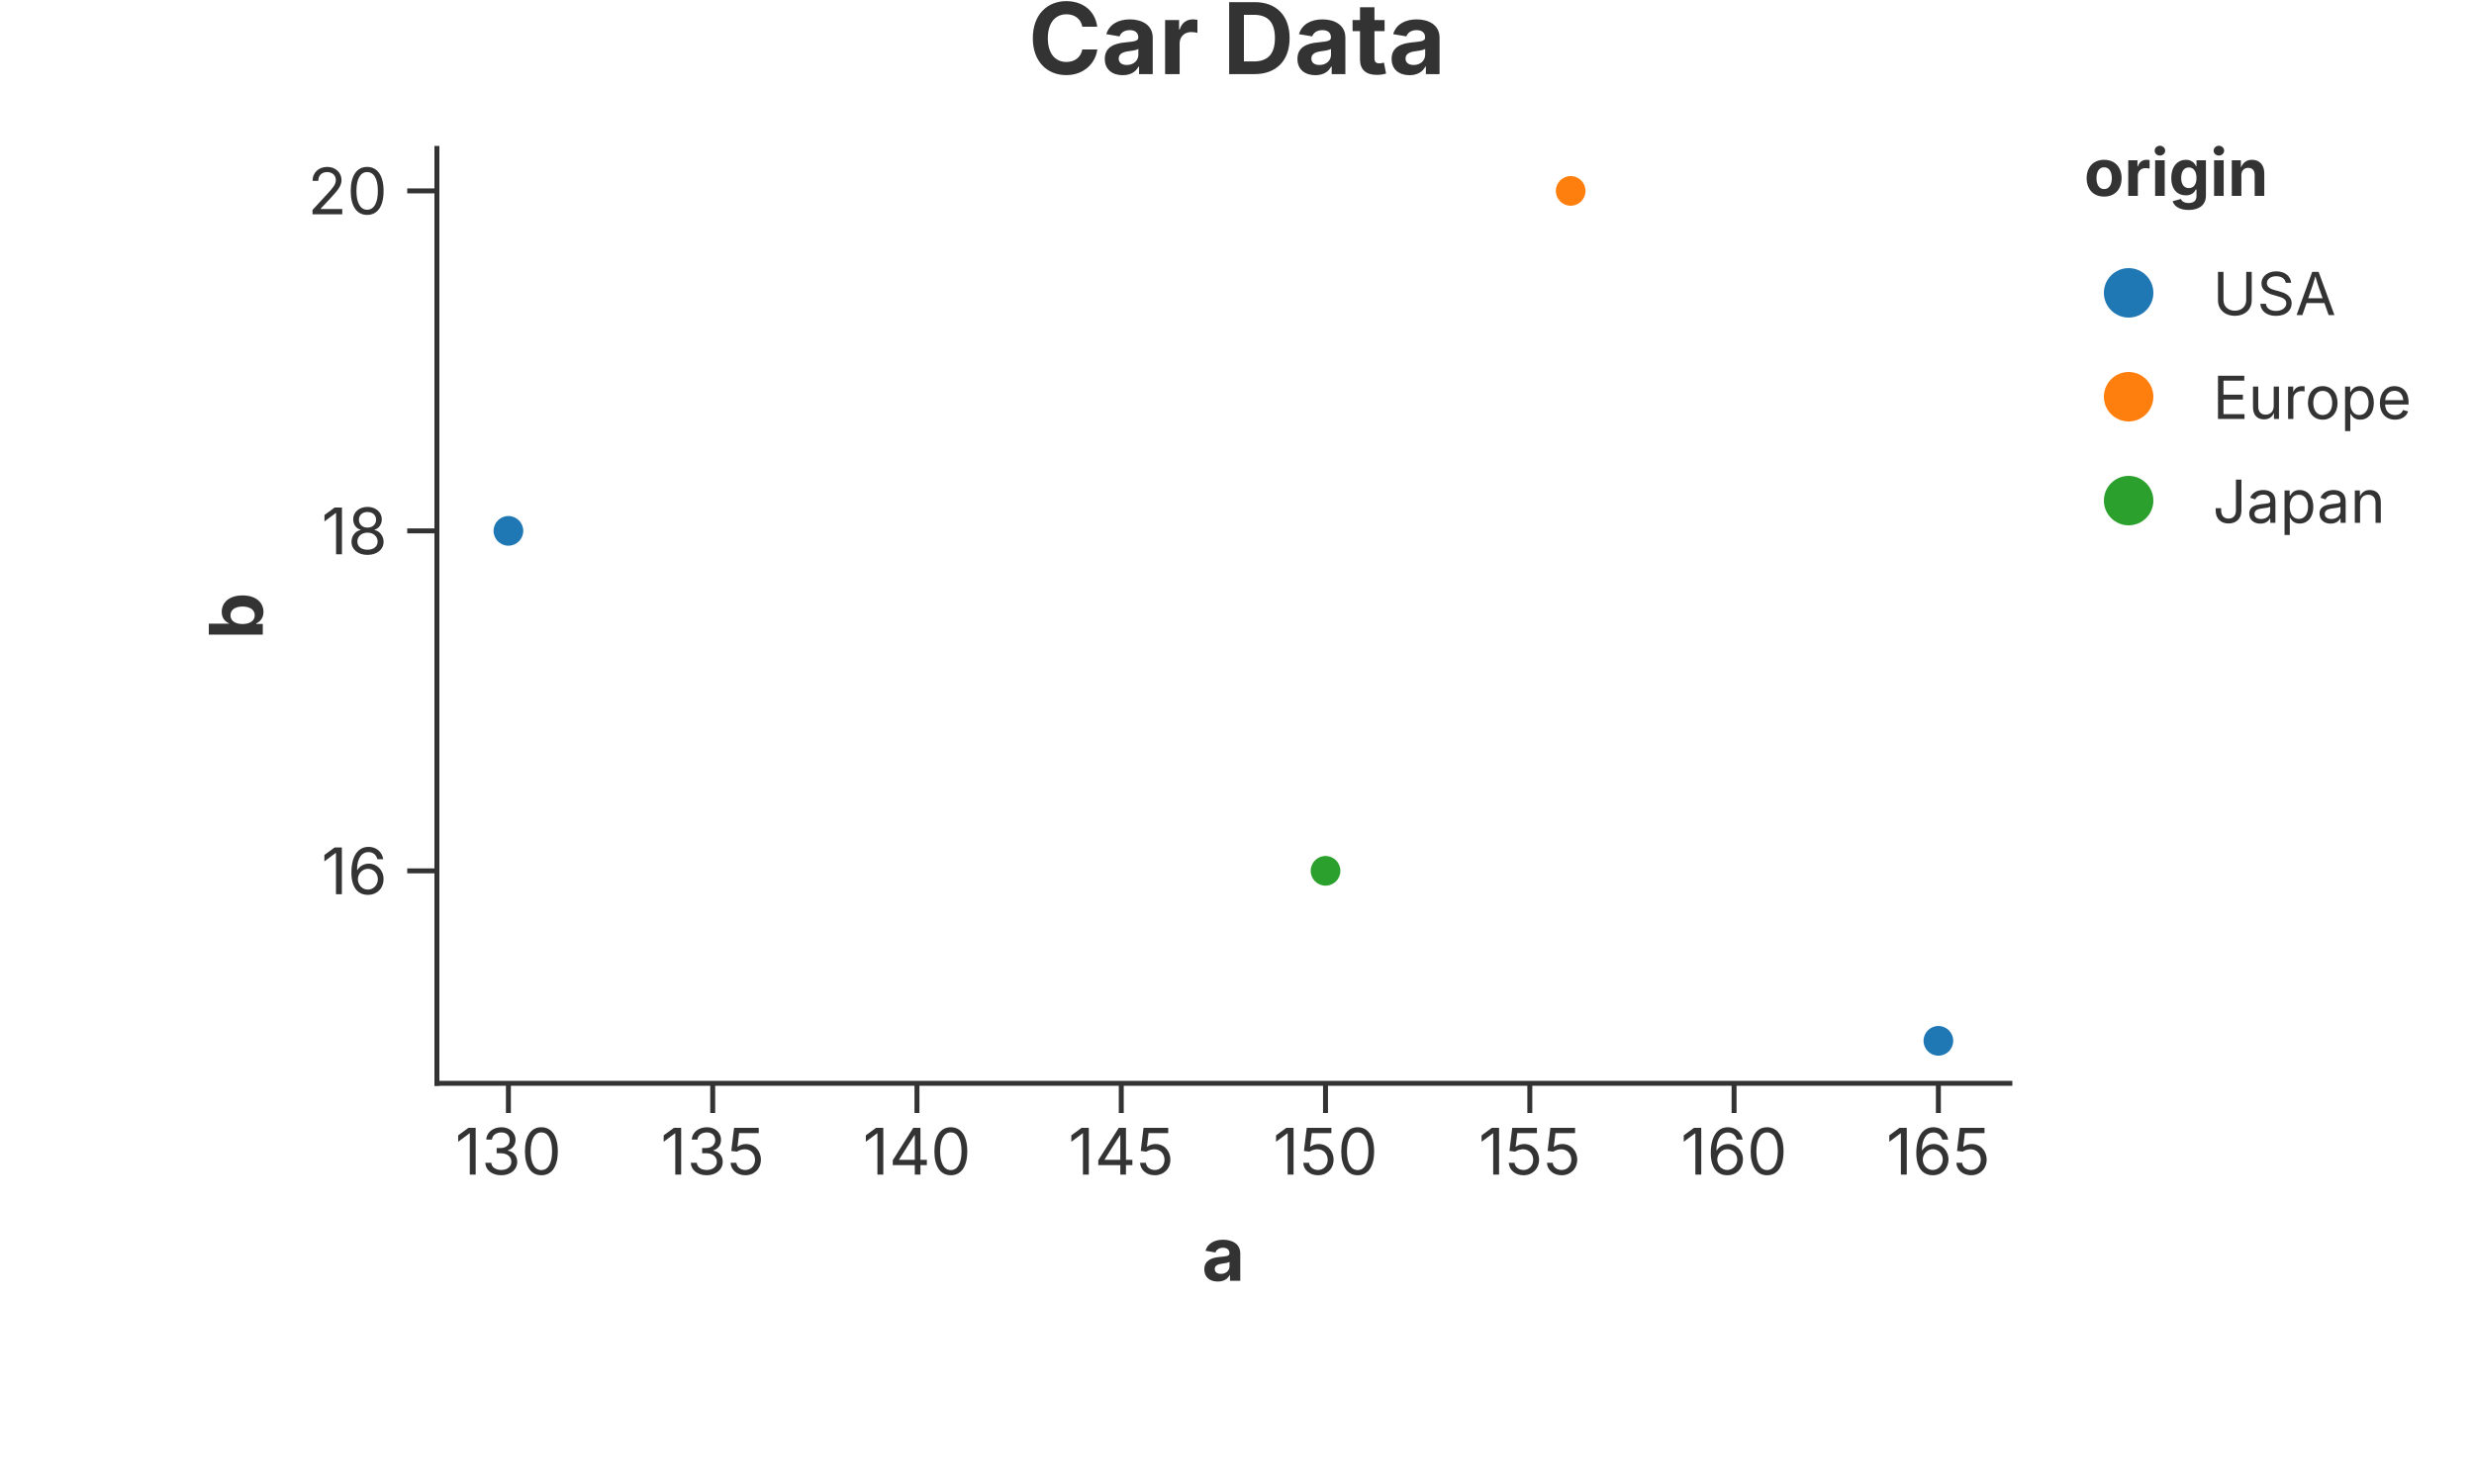
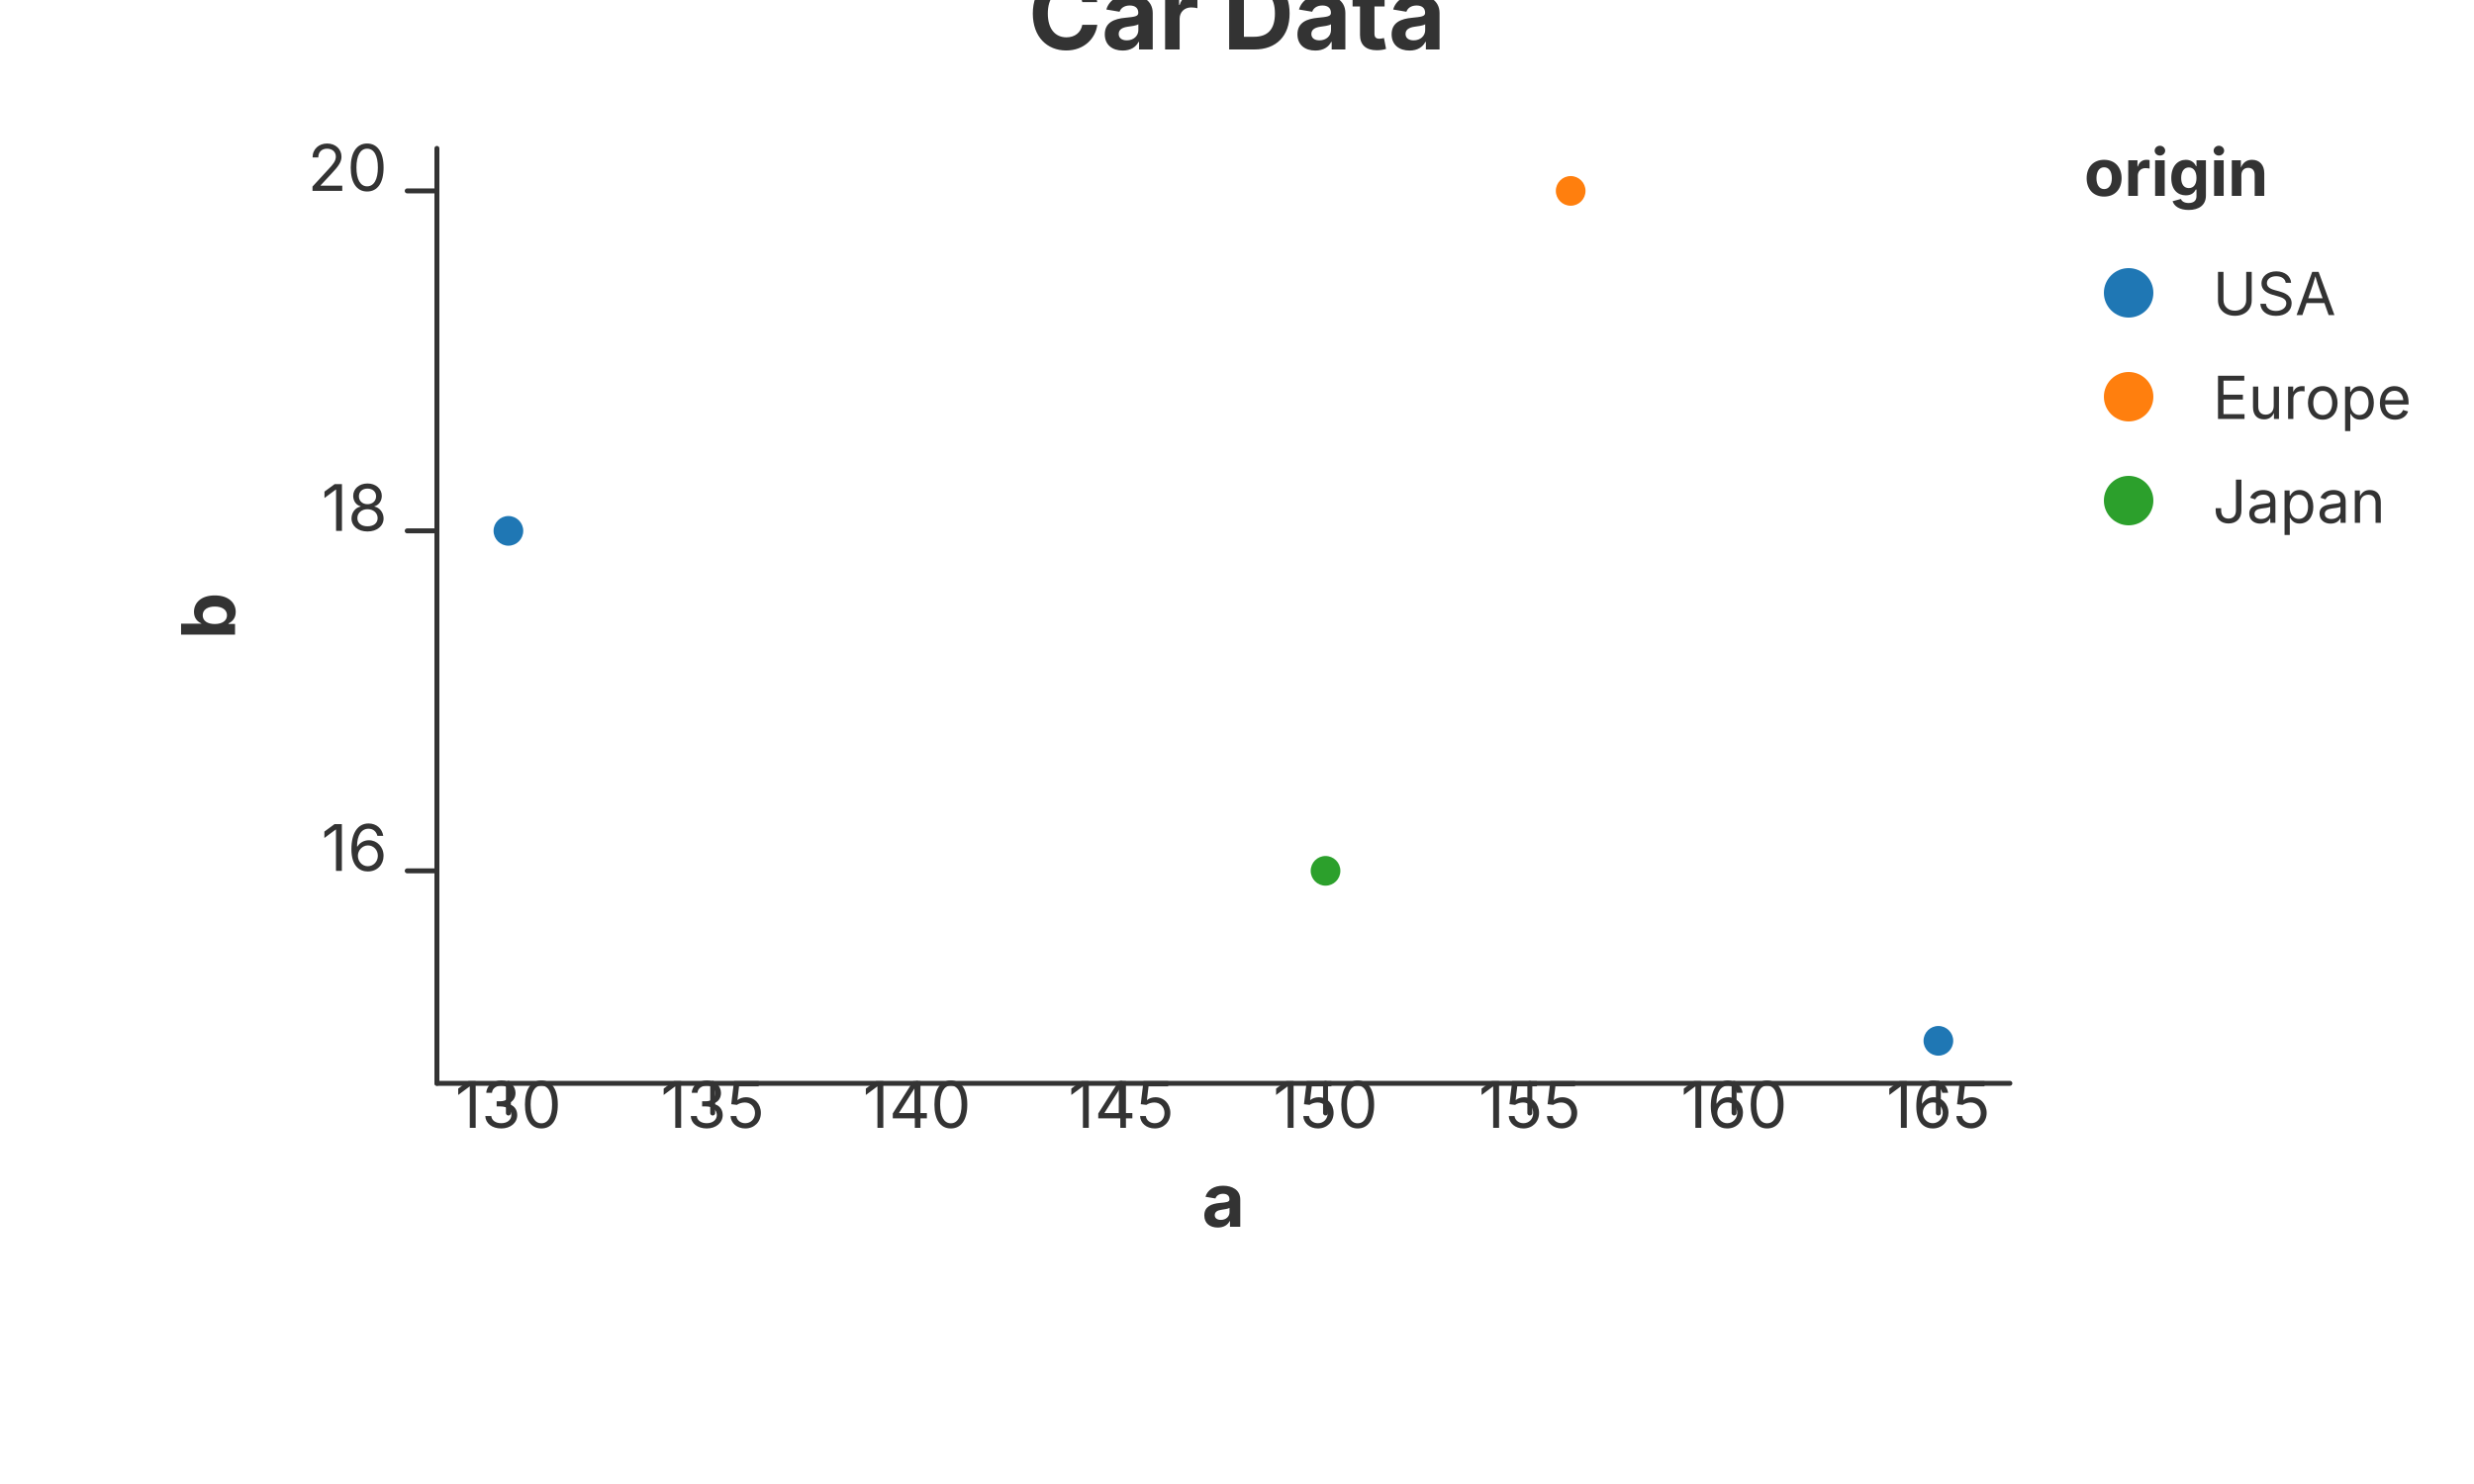
<svg xmlns="http://www.w3.org/2000/svg" width="500" height="300" viewBox="0 0 500 300">
-   <rect width="100%" height="100%" fill="rgba(255,255,255,1.000)" />
-   <text x="250.00" y="7.50" text-anchor="middle" dominant-baseline="middle" font-family="Inter, -apple-system, BlinkMacSystemFont, 'Segoe UI', Roboto, Helvetica, Arial, 'PingFang SC', 'Microsoft YaHei', Ubuntu, Cantarell, 'Noto Sans', sans-serif" font-size="20" fill="rgba(51,51,51,1.000)" font-weight="bold">Car Data</text>
-   <line x1="88.30" y1="219.00" x2="406.20" y2="219.00" stroke="rgba(51,51,51,1.000)" stroke-width="1" stroke-linecap="square" />
-   <line x1="102.75" y1="219.00" x2="102.75" y2="225.00" stroke="rgba(51,51,51,1.000)" stroke-width="1.0" />
-   <text x="102.75" y="228.00" font-size="13" font-family="Inter, -apple-system, BlinkMacSystemFont, 'Segoe UI', Roboto, Helvetica, Arial, 'PingFang SC', 'Microsoft YaHei', Ubuntu, Cantarell, 'Noto Sans', sans-serif" fill="rgba(51,51,51,1.000)" text-anchor="middle" dominant-baseline="hanging">130</text>
-   <line x1="144.04" y1="219.00" x2="144.04" y2="225.00" stroke="rgba(51,51,51,1.000)" stroke-width="1.0" />
-   <text x="144.04" y="228.00" font-size="13" font-family="Inter, -apple-system, BlinkMacSystemFont, 'Segoe UI', Roboto, Helvetica, Arial, 'PingFang SC', 'Microsoft YaHei', Ubuntu, Cantarell, 'Noto Sans', sans-serif" fill="rgba(51,51,51,1.000)" text-anchor="middle" dominant-baseline="hanging">135</text>
-   <line x1="185.32" y1="219.00" x2="185.32" y2="225.00" stroke="rgba(51,51,51,1.000)" stroke-width="1.0" />
-   <text x="185.32" y="228.00" font-size="13" font-family="Inter, -apple-system, BlinkMacSystemFont, 'Segoe UI', Roboto, Helvetica, Arial, 'PingFang SC', 'Microsoft YaHei', Ubuntu, Cantarell, 'Noto Sans', sans-serif" fill="rgba(51,51,51,1.000)" text-anchor="middle" dominant-baseline="hanging">140</text>
-   <line x1="226.61" y1="219.00" x2="226.61" y2="225.00" stroke="rgba(51,51,51,1.000)" stroke-width="1.0" />
-   <text x="226.61" y="228.00" font-size="13" font-family="Inter, -apple-system, BlinkMacSystemFont, 'Segoe UI', Roboto, Helvetica, Arial, 'PingFang SC', 'Microsoft YaHei', Ubuntu, Cantarell, 'Noto Sans', sans-serif" fill="rgba(51,51,51,1.000)" text-anchor="middle" dominant-baseline="hanging">145</text>
-   <line x1="267.89" y1="219.00" x2="267.89" y2="225.00" stroke="rgba(51,51,51,1.000)" stroke-width="1.0" />
-   <text x="267.89" y="228.00" font-size="13" font-family="Inter, -apple-system, BlinkMacSystemFont, 'Segoe UI', Roboto, Helvetica, Arial, 'PingFang SC', 'Microsoft YaHei', Ubuntu, Cantarell, 'Noto Sans', sans-serif" fill="rgba(51,51,51,1.000)" text-anchor="middle" dominant-baseline="hanging">150</text>
-   <line x1="309.18" y1="219.00" x2="309.18" y2="225.00" stroke="rgba(51,51,51,1.000)" stroke-width="1.0" />
-   <text x="309.18" y="228.00" font-size="13" font-family="Inter, -apple-system, BlinkMacSystemFont, 'Segoe UI', Roboto, Helvetica, Arial, 'PingFang SC', 'Microsoft YaHei', Ubuntu, Cantarell, 'Noto Sans', sans-serif" fill="rgba(51,51,51,1.000)" text-anchor="middle" dominant-baseline="hanging">155</text>
-   <line x1="350.46" y1="219.00" x2="350.46" y2="225.00" stroke="rgba(51,51,51,1.000)" stroke-width="1.0" />
-   <text x="350.46" y="228.00" font-size="13" font-family="Inter, -apple-system, BlinkMacSystemFont, 'Segoe UI', Roboto, Helvetica, Arial, 'PingFang SC', 'Microsoft YaHei', Ubuntu, Cantarell, 'Noto Sans', sans-serif" fill="rgba(51,51,51,1.000)" text-anchor="middle" dominant-baseline="hanging">160</text>
-   <line x1="391.75" y1="219.00" x2="391.75" y2="225.00" stroke="rgba(51,51,51,1.000)" stroke-width="1.0" />
-   <text x="391.75" y="228.00" font-size="13" font-family="Inter, -apple-system, BlinkMacSystemFont, 'Segoe UI', Roboto, Helvetica, Arial, 'PingFang SC', 'Microsoft YaHei', Ubuntu, Cantarell, 'Noto Sans', sans-serif" fill="rgba(51,51,51,1.000)" text-anchor="middle" dominant-baseline="hanging">165</text>
-   <text x="247.25" y="248.00" text-anchor="middle" font-size="15" font-family="Inter, -apple-system, BlinkMacSystemFont, 'Segoe UI', Roboto, Helvetica, Arial, 'PingFang SC', 'Microsoft YaHei', Ubuntu, Cantarell, 'Noto Sans', sans-serif" fill="rgba(51,51,51,1.000)" font-weight="bold" dominant-baseline="hanging">a</text>
-   <line x1="88.30" y1="30.00" x2="88.30" y2="219.00" stroke="rgba(51,51,51,1.000)" stroke-width="1" stroke-linecap="square" />
-   <line x1="88.30" y1="176.05" x2="82.30" y2="176.05" stroke="rgba(51,51,51,1.000)" stroke-width="1.0" />
-   <text x="78.30" y="176.05" font-size="13" font-family="Inter, -apple-system, BlinkMacSystemFont, 'Segoe UI', Roboto, Helvetica, Arial, 'PingFang SC', 'Microsoft YaHei', Ubuntu, Cantarell, 'Noto Sans', sans-serif" fill="rgba(51,51,51,1.000)" text-anchor="end" dominant-baseline="central">16</text>
-   <line x1="88.30" y1="107.32" x2="82.30" y2="107.32" stroke="rgba(51,51,51,1.000)" stroke-width="1.0" />
-   <text x="78.30" y="107.32" font-size="13" font-family="Inter, -apple-system, BlinkMacSystemFont, 'Segoe UI', Roboto, Helvetica, Arial, 'PingFang SC', 'Microsoft YaHei', Ubuntu, Cantarell, 'Noto Sans', sans-serif" fill="rgba(51,51,51,1.000)" text-anchor="end" dominant-baseline="central">18</text>
-   <line x1="88.30" y1="38.59" x2="82.30" y2="38.59" stroke="rgba(51,51,51,1.000)" stroke-width="1.0" />
-   <text x="78.30" y="38.59" font-size="13" font-family="Inter, -apple-system, BlinkMacSystemFont, 'Segoe UI', Roboto, Helvetica, Arial, 'PingFang SC', 'Microsoft YaHei', Ubuntu, Cantarell, 'Noto Sans', sans-serif" fill="rgba(51,51,51,1.000)" text-anchor="end" dominant-baseline="central">20</text>
-   <text x="47.50" y="124.50" text-anchor="middle" font-size="15" font-family="Inter, -apple-system, BlinkMacSystemFont, 'Segoe UI', Roboto, Helvetica, Arial, 'PingFang SC', 'Microsoft YaHei', Ubuntu, Cantarell, 'Noto Sans', sans-serif" fill="rgba(51,51,51,1.000)" font-weight="bold" transform="rotate(-90, 47.50, 124.50)" dominant-baseline="middle">b</text>
-   <defs>
-     <clipPath id="plot-clip-area">
-       <rect x="88.300" y="30.000" width="317.900" height="189.000" />
-     </clipPath>
-   </defs>
-   <circle cx="102.750" cy="107.318" r="3.000" fill="rgba(31,119,180,1.000)" stroke="none" stroke-width="0.000" fill-opacity="1.000" stroke-opacity="1.000" clip-path="url(#plot-clip-area)" />
-   <circle cx="391.750" cy="210.409" r="3.000" fill="rgba(31,119,180,1.000)" stroke="none" stroke-width="0.000" fill-opacity="1.000" stroke-opacity="1.000" clip-path="url(#plot-clip-area)" />
-   <circle cx="317.436" cy="38.591" r="3.000" fill="rgba(255,127,14,1.000)" stroke="none" stroke-width="0.000" fill-opacity="1.000" stroke-opacity="1.000" clip-path="url(#plot-clip-area)" />
-   <circle cx="267.893" cy="176.045" r="3.000" fill="rgba(44,160,44,1.000)" stroke="none" stroke-width="0.000" fill-opacity="1.000" stroke-opacity="1.000" clip-path="url(#plot-clip-area)" />
-   <text x="421.200" y="39.600" font-size="13.2" font-family="Inter, -apple-system, BlinkMacSystemFont, 'Segoe UI', Roboto, Helvetica, Arial, 'PingFang SC', 'Microsoft YaHei', Ubuntu, Cantarell, 'Noto Sans', sans-serif" fill="rgba(51,51,51,1.000)" fill-opacity="1.000" text-anchor="start" font-weight="bold">origin</text>
+   <rect x="0.000" y="0.000" width="500.000" height="300.000" fill="rgba(255,255,255,1.000)" stroke="none" stroke-width="0.000" fill-opacity="1.000" stroke-opacity="1.000" />
+   <text x="250.000" y="10.000" font-size="20.0" font-family="Inter, -apple-system, BlinkMacSystemFont, 'Segoe UI', Roboto, Helvetica, Arial, 'PingFang SC', 'Microsoft YaHei', Ubuntu, Cantarell, 'Noto Sans', sans-serif" fill="rgba(51,51,51,1.000)" fill-opacity="1.000" text-anchor="middle" font-weight="bold" dominant_baseline="middle" transform="rotate(0 250.000 10.000)">Car Data</text>
+   <path d="M 88.300 219.000 L 406.200 219.000" stroke="rgba(51,51,51,1.000)" stroke-width="1.000" stroke-opacity="1.000" fill="none" stroke-linejoin="round" stroke-linecap="round" />
+   <path d="M 102.750 219.000 L 102.750 225.000" stroke="rgba(51,51,51,1.000)" stroke-width="1.000" stroke-opacity="1.000" fill="none" stroke-linejoin="round" stroke-linecap="round" />
+   <text x="102.750" y="228.000" font-size="13.0" font-family="Inter, -apple-system, BlinkMacSystemFont, 'Segoe UI', Roboto, Helvetica, Arial, 'PingFang SC', 'Microsoft YaHei', Ubuntu, Cantarell, 'Noto Sans', sans-serif" fill="rgba(51,51,51,1.000)" fill-opacity="1.000" text-anchor="middle" font-weight="normal" dominant_baseline="hanging" transform="rotate(0 102.750 228.000)">130</text>
+   <path d="M 144.036 219.000 L 144.036 225.000" stroke="rgba(51,51,51,1.000)" stroke-width="1.000" stroke-opacity="1.000" fill="none" stroke-linejoin="round" stroke-linecap="round" />
+   <text x="144.036" y="228.000" font-size="13.0" font-family="Inter, -apple-system, BlinkMacSystemFont, 'Segoe UI', Roboto, Helvetica, Arial, 'PingFang SC', 'Microsoft YaHei', Ubuntu, Cantarell, 'Noto Sans', sans-serif" fill="rgba(51,51,51,1.000)" fill-opacity="1.000" text-anchor="middle" font-weight="normal" dominant_baseline="hanging" transform="rotate(0 144.036 228.000)">135</text>
+   <path d="M 185.321 219.000 L 185.321 225.000" stroke="rgba(51,51,51,1.000)" stroke-width="1.000" stroke-opacity="1.000" fill="none" stroke-linejoin="round" stroke-linecap="round" />
+   <text x="185.321" y="228.000" font-size="13.0" font-family="Inter, -apple-system, BlinkMacSystemFont, 'Segoe UI', Roboto, Helvetica, Arial, 'PingFang SC', 'Microsoft YaHei', Ubuntu, Cantarell, 'Noto Sans', sans-serif" fill="rgba(51,51,51,1.000)" fill-opacity="1.000" text-anchor="middle" font-weight="normal" dominant_baseline="hanging" transform="rotate(0 185.321 228.000)">140</text>
+   <path d="M 226.607 219.000 L 226.607 225.000" stroke="rgba(51,51,51,1.000)" stroke-width="1.000" stroke-opacity="1.000" fill="none" stroke-linejoin="round" stroke-linecap="round" />
+   <text x="226.607" y="228.000" font-size="13.0" font-family="Inter, -apple-system, BlinkMacSystemFont, 'Segoe UI', Roboto, Helvetica, Arial, 'PingFang SC', 'Microsoft YaHei', Ubuntu, Cantarell, 'Noto Sans', sans-serif" fill="rgba(51,51,51,1.000)" fill-opacity="1.000" text-anchor="middle" font-weight="normal" dominant_baseline="hanging" transform="rotate(0 226.607 228.000)">145</text>
+   <path d="M 267.893 219.000 L 267.893 225.000" stroke="rgba(51,51,51,1.000)" stroke-width="1.000" stroke-opacity="1.000" fill="none" stroke-linejoin="round" stroke-linecap="round" />
+   <text x="267.893" y="228.000" font-size="13.0" font-family="Inter, -apple-system, BlinkMacSystemFont, 'Segoe UI', Roboto, Helvetica, Arial, 'PingFang SC', 'Microsoft YaHei', Ubuntu, Cantarell, 'Noto Sans', sans-serif" fill="rgba(51,51,51,1.000)" fill-opacity="1.000" text-anchor="middle" font-weight="normal" dominant_baseline="hanging" transform="rotate(0 267.893 228.000)">150</text>
+   <path d="M 309.179 219.000 L 309.179 225.000" stroke="rgba(51,51,51,1.000)" stroke-width="1.000" stroke-opacity="1.000" fill="none" stroke-linejoin="round" stroke-linecap="round" />
+   <text x="309.179" y="228.000" font-size="13.0" font-family="Inter, -apple-system, BlinkMacSystemFont, 'Segoe UI', Roboto, Helvetica, Arial, 'PingFang SC', 'Microsoft YaHei', Ubuntu, Cantarell, 'Noto Sans', sans-serif" fill="rgba(51,51,51,1.000)" fill-opacity="1.000" text-anchor="middle" font-weight="normal" dominant_baseline="hanging" transform="rotate(0 309.179 228.000)">155</text>
+   <path d="M 350.464 219.000 L 350.464 225.000" stroke="rgba(51,51,51,1.000)" stroke-width="1.000" stroke-opacity="1.000" fill="none" stroke-linejoin="round" stroke-linecap="round" />
+   <text x="350.464" y="228.000" font-size="13.0" font-family="Inter, -apple-system, BlinkMacSystemFont, 'Segoe UI', Roboto, Helvetica, Arial, 'PingFang SC', 'Microsoft YaHei', Ubuntu, Cantarell, 'Noto Sans', sans-serif" fill="rgba(51,51,51,1.000)" fill-opacity="1.000" text-anchor="middle" font-weight="normal" dominant_baseline="hanging" transform="rotate(0 350.464 228.000)">160</text>
+   <path d="M 391.750 219.000 L 391.750 225.000" stroke="rgba(51,51,51,1.000)" stroke-width="1.000" stroke-opacity="1.000" fill="none" stroke-linejoin="round" stroke-linecap="round" />
+   <text x="391.750" y="228.000" font-size="13.0" font-family="Inter, -apple-system, BlinkMacSystemFont, 'Segoe UI', Roboto, Helvetica, Arial, 'PingFang SC', 'Microsoft YaHei', Ubuntu, Cantarell, 'Noto Sans', sans-serif" fill="rgba(51,51,51,1.000)" fill-opacity="1.000" text-anchor="middle" font-weight="normal" dominant_baseline="hanging" transform="rotate(0 391.750 228.000)">165</text>
+   <text x="247.250" y="248.000" font-size="15.0" font-family="Inter, -apple-system, BlinkMacSystemFont, 'Segoe UI', Roboto, Helvetica, Arial, 'PingFang SC', 'Microsoft YaHei', Ubuntu, Cantarell, 'Noto Sans', sans-serif" fill="rgba(51,51,51,1.000)" fill-opacity="1.000" text-anchor="middle" font-weight="bold" dominant_baseline="hanging" transform="rotate(0 247.250 248.000)">a</text>
+   <path d="M 88.300 30.000 L 88.300 219.000" stroke="rgba(51,51,51,1.000)" stroke-width="1.000" stroke-opacity="1.000" fill="none" stroke-linejoin="round" stroke-linecap="round" />
+   <path d="M 88.300 176.045 L 82.300 176.045" stroke="rgba(51,51,51,1.000)" stroke-width="1.000" stroke-opacity="1.000" fill="none" stroke-linejoin="round" stroke-linecap="round" />
+   <text x="78.300" y="176.045" font-size="13.0" font-family="Inter, -apple-system, BlinkMacSystemFont, 'Segoe UI', Roboto, Helvetica, Arial, 'PingFang SC', 'Microsoft YaHei', Ubuntu, Cantarell, 'Noto Sans', sans-serif" fill="rgba(51,51,51,1.000)" fill-opacity="1.000" text-anchor="end" font-weight="normal" dominant_baseline="central" transform="rotate(0 78.300 176.045)">16</text>
+   <path d="M 88.300 107.318 L 82.300 107.318" stroke="rgba(51,51,51,1.000)" stroke-width="1.000" stroke-opacity="1.000" fill="none" stroke-linejoin="round" stroke-linecap="round" />
+   <text x="78.300" y="107.318" font-size="13.0" font-family="Inter, -apple-system, BlinkMacSystemFont, 'Segoe UI', Roboto, Helvetica, Arial, 'PingFang SC', 'Microsoft YaHei', Ubuntu, Cantarell, 'Noto Sans', sans-serif" fill="rgba(51,51,51,1.000)" fill-opacity="1.000" text-anchor="end" font-weight="normal" dominant_baseline="central" transform="rotate(0 78.300 107.318)">18</text>
+   <path d="M 88.300 38.591 L 82.300 38.591" stroke="rgba(51,51,51,1.000)" stroke-width="1.000" stroke-opacity="1.000" fill="none" stroke-linejoin="round" stroke-linecap="round" />
+   <text x="78.300" y="38.591" font-size="13.0" font-family="Inter, -apple-system, BlinkMacSystemFont, 'Segoe UI', Roboto, Helvetica, Arial, 'PingFang SC', 'Microsoft YaHei', Ubuntu, Cantarell, 'Noto Sans', sans-serif" fill="rgba(51,51,51,1.000)" fill-opacity="1.000" text-anchor="end" font-weight="normal" dominant_baseline="central" transform="rotate(0 78.300 38.591)">20</text>
+   <text x="47.500" y="124.500" font-size="15.0" font-family="Inter, -apple-system, BlinkMacSystemFont, 'Segoe UI', Roboto, Helvetica, Arial, 'PingFang SC', 'Microsoft YaHei', Ubuntu, Cantarell, 'Noto Sans', sans-serif" fill="rgba(51,51,51,1.000)" fill-opacity="1.000" text-anchor="middle" font-weight="bold" dominant_baseline="middle" transform="rotate(-90 47.500 124.500)">b</text>
+   <circle cx="102.750" cy="107.318" r="3.000" fill="rgba(31,119,180,1.000)" stroke="none" stroke-width="0.000" fill-opacity="1.000" stroke-opacity="1.000" />
+   <circle cx="391.750" cy="210.409" r="3.000" fill="rgba(31,119,180,1.000)" stroke="none" stroke-width="0.000" fill-opacity="1.000" stroke-opacity="1.000" />
+   <circle cx="317.436" cy="38.591" r="3.000" fill="rgba(255,127,14,1.000)" stroke="none" stroke-width="0.000" fill-opacity="1.000" stroke-opacity="1.000" />
+   <circle cx="267.893" cy="176.045" r="3.000" fill="rgba(44,160,44,1.000)" stroke="none" stroke-width="0.000" fill-opacity="1.000" stroke-opacity="1.000" />
+   <text x="421.200" y="39.600" font-size="13.2" font-family="Inter, -apple-system, BlinkMacSystemFont, 'Segoe UI', Roboto, Helvetica, Arial, 'PingFang SC', 'Microsoft YaHei', Ubuntu, Cantarell, 'Noto Sans', sans-serif" fill="rgba(51,51,51,1.000)" fill-opacity="1.000" text-anchor="start" font-weight="bold" dominant_baseline="middle" transform="rotate(0 421.200 39.600)">origin</text>
  <circle cx="430.200" cy="59.200" r="5.000" fill="rgba(31,119,180,1.000)" stroke="none" stroke-width="0.000" fill-opacity="1.000" stroke-opacity="1.000" />
-   <text x="447.200" y="63.700" font-size="12.0" font-family="Inter, -apple-system, BlinkMacSystemFont, 'Segoe UI', Roboto, Helvetica, Arial, 'PingFang SC', 'Microsoft YaHei', Ubuntu, Cantarell, 'Noto Sans', sans-serif" fill="rgba(51,51,51,1.000)" fill-opacity="1.000" text-anchor="start" font-weight="normal">USA</text>
+   <text x="447.200" y="63.700" font-size="12.0" font-family="Inter, -apple-system, BlinkMacSystemFont, 'Segoe UI', Roboto, Helvetica, Arial, 'PingFang SC', 'Microsoft YaHei', Ubuntu, Cantarell, 'Noto Sans', sans-serif" fill="rgba(51,51,51,1.000)" fill-opacity="1.000" text-anchor="start" font-weight="normal" dominant_baseline="middle" transform="rotate(0 447.200 63.700)">USA</text>
  <circle cx="430.200" cy="80.200" r="5.000" fill="rgba(255,127,14,1.000)" stroke="none" stroke-width="0.000" fill-opacity="1.000" stroke-opacity="1.000" />
-   <text x="447.200" y="84.700" font-size="12.0" font-family="Inter, -apple-system, BlinkMacSystemFont, 'Segoe UI', Roboto, Helvetica, Arial, 'PingFang SC', 'Microsoft YaHei', Ubuntu, Cantarell, 'Noto Sans', sans-serif" fill="rgba(51,51,51,1.000)" fill-opacity="1.000" text-anchor="start" font-weight="normal">Europe</text>
+   <text x="447.200" y="84.700" font-size="12.0" font-family="Inter, -apple-system, BlinkMacSystemFont, 'Segoe UI', Roboto, Helvetica, Arial, 'PingFang SC', 'Microsoft YaHei', Ubuntu, Cantarell, 'Noto Sans', sans-serif" fill="rgba(51,51,51,1.000)" fill-opacity="1.000" text-anchor="start" font-weight="normal" dominant_baseline="middle" transform="rotate(0 447.200 84.700)">Europe</text>
  <circle cx="430.200" cy="101.200" r="5.000" fill="rgba(44,160,44,1.000)" stroke="none" stroke-width="0.000" fill-opacity="1.000" stroke-opacity="1.000" />
-   <text x="447.200" y="105.700" font-size="12.0" font-family="Inter, -apple-system, BlinkMacSystemFont, 'Segoe UI', Roboto, Helvetica, Arial, 'PingFang SC', 'Microsoft YaHei', Ubuntu, Cantarell, 'Noto Sans', sans-serif" fill="rgba(51,51,51,1.000)" fill-opacity="1.000" text-anchor="start" font-weight="normal">Japan</text>
+   <text x="447.200" y="105.700" font-size="12.0" font-family="Inter, -apple-system, BlinkMacSystemFont, 'Segoe UI', Roboto, Helvetica, Arial, 'PingFang SC', 'Microsoft YaHei', Ubuntu, Cantarell, 'Noto Sans', sans-serif" fill="rgba(51,51,51,1.000)" fill-opacity="1.000" text-anchor="start" font-weight="normal" dominant_baseline="middle" transform="rotate(0 447.200 105.700)">Japan</text>
</svg>
